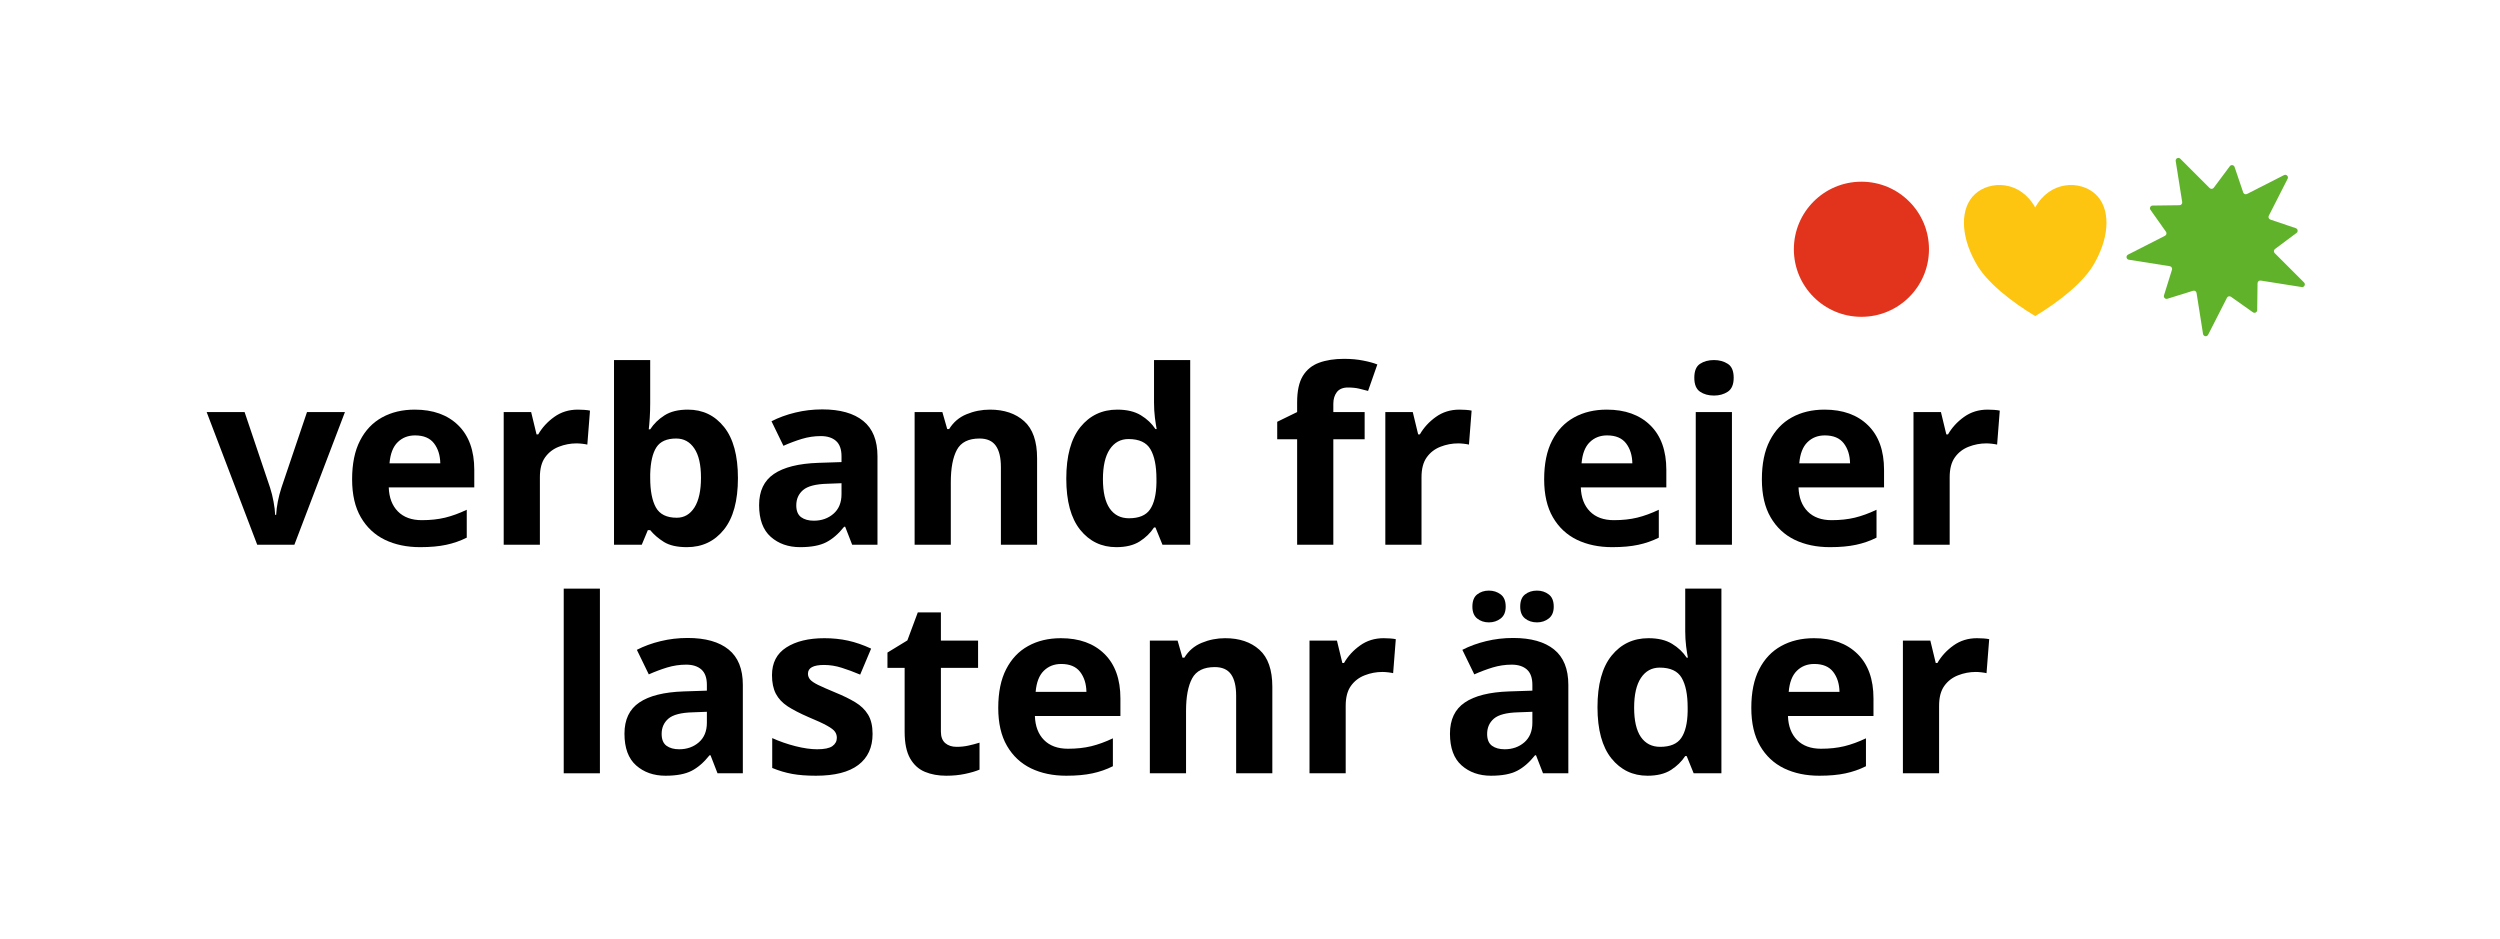
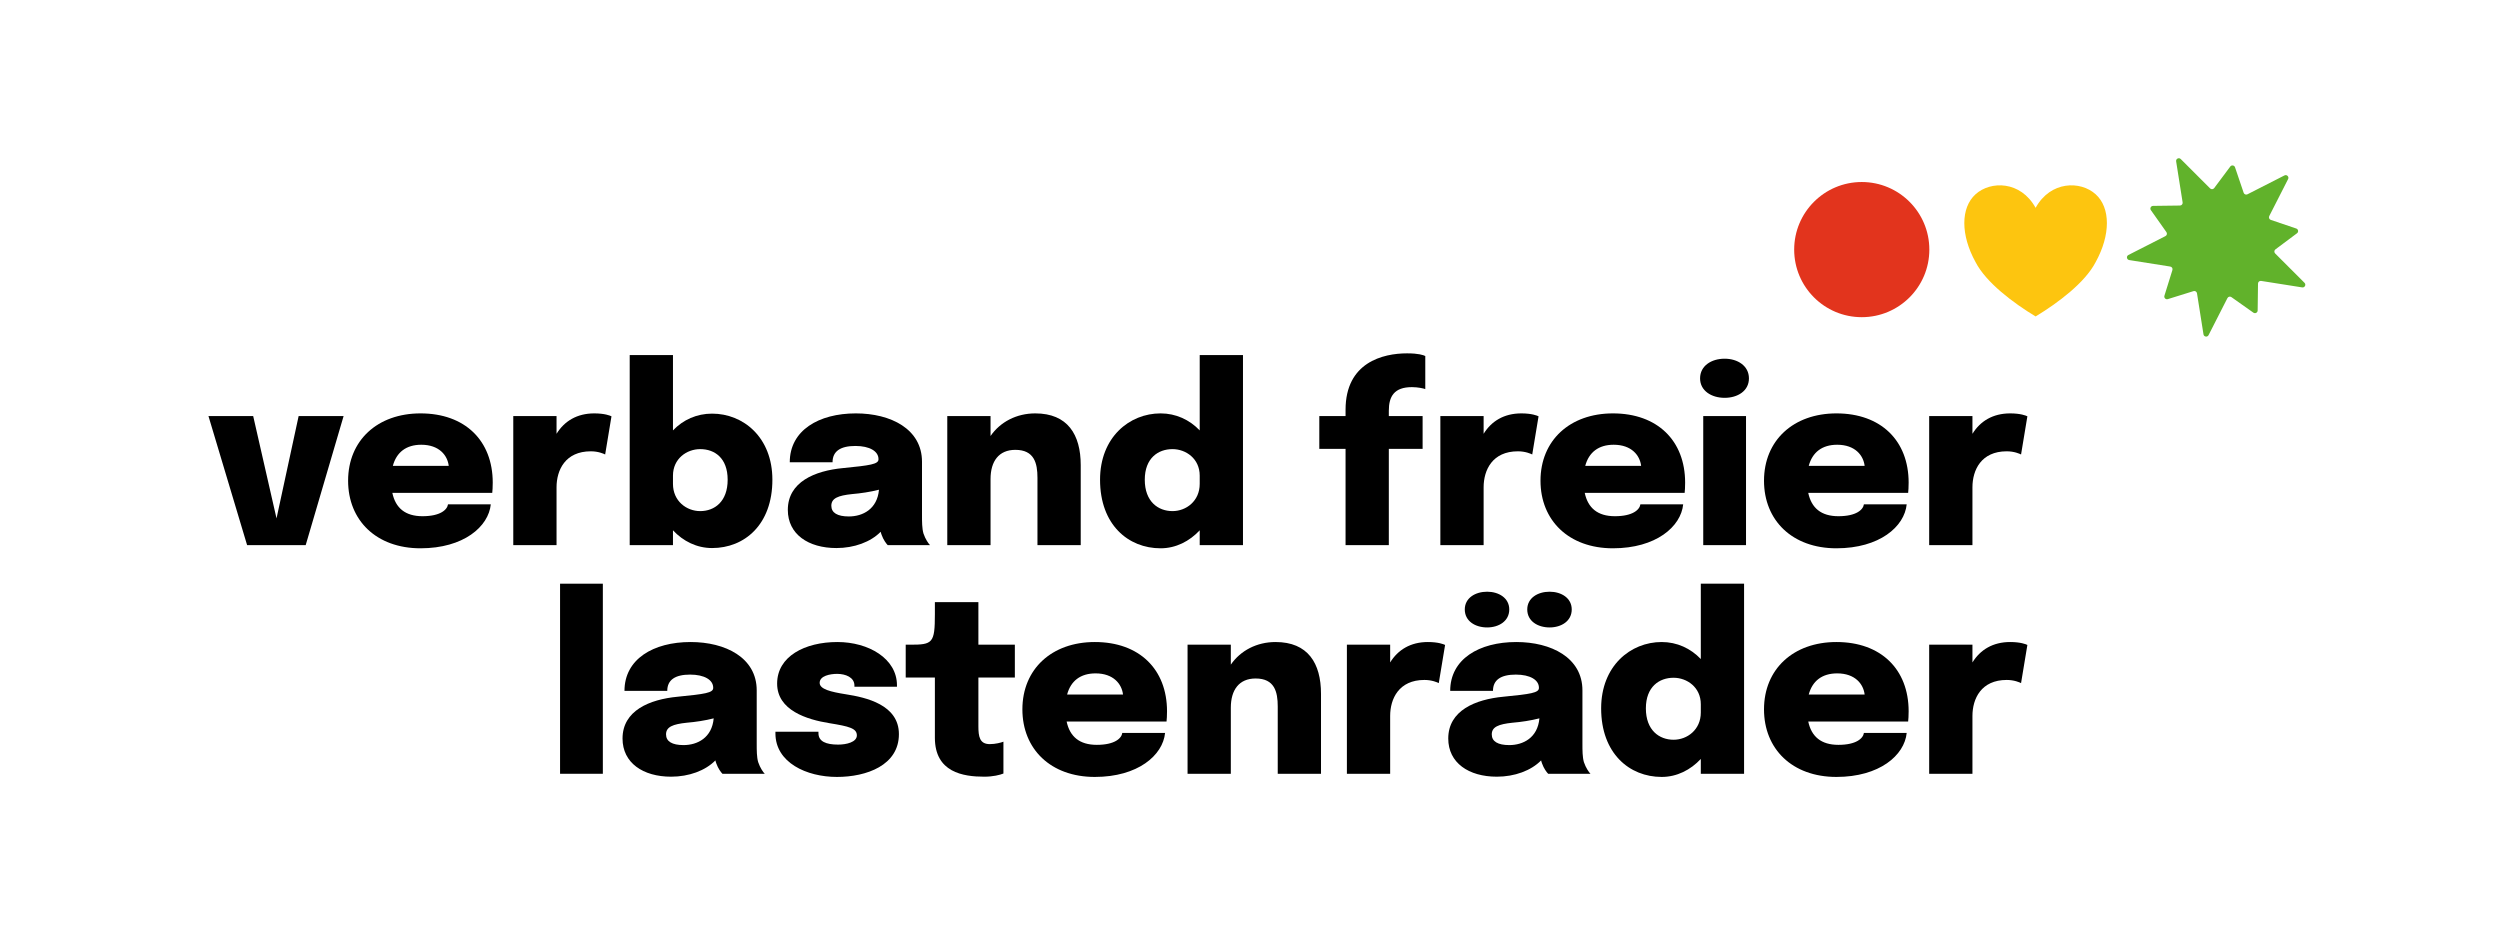
- <svg xmlns="http://www.w3.org/2000/svg" width="100%" height="100%" viewBox="0 0 3462 1300" version="1.1" xml:space="preserve" style="fill-rule:evenodd;clip-rule:evenodd;stroke-linejoin:round;stroke-miterlimit:2;">
-   <rect id="verbandfreierlastenräder" x="0.765" y="0.209" width="3460.33" height="1299.21" style="fill:none;" />
-   <g transform="matrix(6.73787,0,0,6.73787,-3293.61,-3656.26)">
-     <text x="531.292px" y="654.595px" style="font-family:'Epilogue-ExtraBold', 'Epilogue';font-weight:800;font-size:49.943px;">v<tspan x="558.936px " y="654.595px ">e</tspan>rband fr<tspan x="803.932px " y="654.595px ">e</tspan>ier</text>
-     <g transform="matrix(49.9432,0,0,49.9432,906.365,701.572)" />
-     <text x="600.788px" y="701.572px" style="font-family:'Epilogue-ExtraBold', 'Epilogue';font-weight:800;font-size:49.943px;">l<tspan x="615.072px 646.736px 674.404px 697.478px " y="701.572px 701.572px 701.572px 701.572px ">aste</tspan>nr<tspan x="784.729px " y="701.572px ">ä</tspan>der</text>
+ <svg xmlns="http://www.w3.org/2000/svg" width="100%" height="100%" viewBox="0 0 3461 1300" version="1.1" xml:space="preserve" style="fill-rule:evenodd;clip-rule:evenodd;stroke-linejoin:round;stroke-miterlimit:2;">
+   <rect id="verbandfreierlastenräder" x="0.496" y="0.583" width="3460.33" height="1299.21" style="fill:none;" />
+   <g transform="matrix(6.73787,0,0,6.73787,-3293.88,-3655.89)">
+     <g transform="matrix(49.9432,0,0,49.9432,531.292,654.595)">
+       <path d="M0.564,-0.531l-0.185,-0l-0.091,0.421l-0.096,-0.421l-0.184,-0l0.159,0.531l0.241,-0l0.156,-0.531Z" style="fill-rule:nonzero;" />
+     </g>
+     <g transform="matrix(49.9432,0,0,49.9432,558.936,654.595)">
+       <path d="M0.616,-0.168l-0.176,-0c-0.003,0.022 -0.031,0.049 -0.105,0.049c-0.071,0 -0.111,-0.034 -0.124,-0.096l0.411,0c0.001,-0.008 0.002,-0.024 0.002,-0.042c-0,-0.173 -0.114,-0.285 -0.297,-0.285c-0.177,0 -0.298,0.111 -0.298,0.277c0,0.163 0.116,0.278 0.298,0.278c0.177,-0 0.28,-0.089 0.289,-0.181Zm-0.286,-0.245c0.074,0 0.108,0.044 0.113,0.087l-0.23,-0c0.015,-0.056 0.055,-0.087 0.117,-0.087Z" style="fill-rule:nonzero;" />
+     </g>
+     <g transform="matrix(49.9432,0,0,49.9432,591.524,654.595)">
+       <path d="M0.056,-0l0.178,-0l0,-0.238c0,-0.071 0.036,-0.148 0.141,-0.148c0.031,0 0.053,0.01 0.059,0.013l0.026,-0.157c-0.006,-0.003 -0.028,-0.012 -0.071,-0.012c-0.071,0 -0.123,0.032 -0.155,0.084l0,-0.073l-0.178,-0l-0,0.531Z" style="fill-rule:nonzero;" />
+     </g>
+     <g transform="matrix(49.9432,0,0,49.9432,615.446,654.595)">
+       <path d="M0.056,-0l0.178,-0l0,-0.061c0.042,0.045 0.098,0.073 0.161,0.073c0.133,0 0.248,-0.096 0.248,-0.281c0,-0.175 -0.12,-0.272 -0.248,-0.272c-0.063,-0 -0.119,0.025 -0.161,0.069l0,-0.31l-0.178,0l-0,0.782Zm0.29,-0.395c0.06,-0 0.113,0.037 0.113,0.126c0,0.09 -0.054,0.129 -0.113,0.129c-0.056,0 -0.112,-0.041 -0.112,-0.112l0,-0.034c0,-0.07 0.057,-0.109 0.112,-0.109Z" style="fill-rule:nonzero;" />
+     </g>
+     <g transform="matrix(49.9432,0,0,49.9432,649.033,654.595)">
+       <path d="M0.234,0.012c0.073,-0 0.141,-0.025 0.182,-0.067c0.001,0.004 0.002,0.008 0.004,0.013c0.007,0.02 0.019,0.036 0.025,0.042l0.174,0c-0.006,-0.006 -0.019,-0.024 -0.027,-0.048c-0.006,-0.021 -0.006,-0.048 -0.006,-0.077l-0,-0.218c-0,-0.135 -0.129,-0.199 -0.272,-0.199c-0.153,0 -0.272,0.07 -0.272,0.201l0.176,0c0,-0.045 0.032,-0.067 0.094,-0.067c0.059,-0 0.095,0.022 0.095,0.054l-0,0.001c-0,0.02 -0.034,0.025 -0.146,0.036c-0.116,0.011 -0.227,0.057 -0.227,0.172c0,0.1 0.084,0.157 0.2,0.157Zm0.051,-0.13c-0.047,-0 -0.072,-0.015 -0.072,-0.044c0,-0.031 0.028,-0.042 0.085,-0.048c0.036,-0.003 0.076,-0.009 0.111,-0.018c-0.007,0.08 -0.067,0.11 -0.124,0.11Z" style="fill-rule:nonzero;" />
+     </g>
+     <g transform="matrix(49.9432,0,0,49.9432,680.697,654.595)">
+       <path d="M0.056,-0l0.178,-0l-0,-0.272c-0,-0.073 0.034,-0.12 0.102,-0.12c0.078,-0 0.091,0.055 0.091,0.115l0,0.277l0.178,-0l0,-0.329c0,-0.126 -0.054,-0.213 -0.187,-0.213c-0.077,0 -0.144,0.035 -0.184,0.093l-0,-0.082l-0.178,-0l-0,0.531Z" style="fill-rule:nonzero;" />
+     </g>
+     <g transform="matrix(49.9432,0,0,49.9432,713.435,654.595)">
+       <path d="M0.278,0.013c0.063,-0 0.119,-0.029 0.161,-0.074l-0,0.061l0.178,-0l0,-0.782l-0.178,0l-0,0.31c-0.042,-0.044 -0.098,-0.07 -0.161,-0.07c-0.128,0 -0.249,0.098 -0.249,0.273c0,0.185 0.116,0.282 0.249,0.282Zm0.049,-0.153c-0.059,0 -0.114,-0.039 -0.114,-0.129c0,-0.089 0.055,-0.126 0.114,-0.126c0.055,-0 0.112,0.039 0.112,0.109l-0,0.034c-0,0.071 -0.056,0.112 -0.112,0.112Z" style="fill-rule:nonzero;" />
+     </g>
+     <g transform="matrix(49.9432,0,0,49.9432,759.383,654.595)">
+       <path d="M0.119,-0l0.178,-0l0,-0.396l0.139,-0l-0,-0.135l-0.139,-0l0,-0.022c0,-0.059 0.022,-0.097 0.095,-0.097c0.024,0 0.047,0.005 0.055,0.008l0,-0.136c-0.008,-0.004 -0.028,-0.011 -0.075,-0.011c-0.099,0 -0.253,0.037 -0.253,0.232l0,0.026l-0.108,-0l-0,0.135l0.108,-0l0,0.396Z" style="fill-rule:nonzero;" />
+     </g>
+     <g transform="matrix(49.9432,0,0,49.9432,782.007,654.595)">
+       <path d="M0.056,-0l0.178,-0l0,-0.238c0,-0.071 0.036,-0.148 0.141,-0.148c0.031,0 0.053,0.01 0.059,0.013l0.026,-0.157c-0.006,-0.003 -0.028,-0.012 -0.071,-0.012c-0.071,0 -0.123,0.032 -0.155,0.084l0,-0.073l-0.178,-0l-0,0.531Z" style="fill-rule:nonzero;" />
+     </g>
+     <g transform="matrix(49.9432,0,0,49.9432,803.932,654.595)">
+       <path d="M0.616,-0.168l-0.176,-0c-0.003,0.022 -0.031,0.049 -0.105,0.049c-0.071,0 -0.111,-0.034 -0.124,-0.096l0.411,0c0.001,-0.008 0.002,-0.024 0.002,-0.042c-0,-0.173 -0.114,-0.285 -0.297,-0.285c-0.177,0 -0.298,0.111 -0.298,0.277c0,0.163 0.116,0.278 0.298,0.278c0.177,-0 0.28,-0.089 0.289,-0.181Zm-0.286,-0.245c0.074,0 0.108,0.044 0.113,0.087l-0.23,-0c0.015,-0.056 0.055,-0.087 0.117,-0.087Z" style="fill-rule:nonzero;" />
+     </g>
+     <g transform="matrix(49.9432,0,0,49.9432,836.52,654.595)">
+       <path d="M0.134,-0.606c0.053,0 0.1,-0.028 0.1,-0.08c0,-0.052 -0.047,-0.081 -0.1,-0.081c-0.054,0 -0.101,0.029 -0.101,0.081c0,0.051 0.047,0.08 0.101,0.08Zm-0.088,0.606l0.176,-0l0,-0.531l-0.176,-0l-0,0.531Z" style="fill-rule:nonzero;" />
+     </g>
+     <g transform="matrix(49.9432,0,0,49.9432,849.855,654.595)">
+       <path d="M0.616,-0.168l-0.176,-0c-0.003,0.022 -0.031,0.049 -0.105,0.049c-0.071,0 -0.111,-0.034 -0.124,-0.096l0.411,0c0.001,-0.008 0.002,-0.024 0.002,-0.042c-0,-0.173 -0.114,-0.285 -0.297,-0.285c-0.177,0 -0.298,0.111 -0.298,0.277c0,0.163 0.116,0.278 0.298,0.278c0.177,-0 0.28,-0.089 0.289,-0.181Zm-0.286,-0.245c0.074,0 0.108,0.044 0.113,0.087l-0.23,-0c0.015,-0.056 0.055,-0.087 0.117,-0.087Z" style="fill-rule:nonzero;" />
+     </g>
+     <g transform="matrix(49.9432,0,0,49.9432,882.443,654.595)">
+       <path d="M0.056,-0l0.178,-0l0,-0.238c0,-0.071 0.036,-0.148 0.141,-0.148c0.031,0 0.053,0.01 0.059,0.013l0.026,-0.157c-0.006,-0.003 -0.028,-0.012 -0.071,-0.012c-0.071,0 -0.123,0.032 -0.155,0.084l0,-0.073l-0.178,-0l-0,0.531Z" style="fill-rule:nonzero;" />
+     </g>
+     <g transform="matrix(49.9432,0,0,49.9432,600.788,701.572)">
+       <rect x="0.063" y="-0.782" width="0.176" height="0.782" style="fill-rule:nonzero;" />
+     </g>
+     <g transform="matrix(49.9432,0,0,49.9432,615.072,701.572)">
+       <path d="M0.234,0.012c0.073,-0 0.141,-0.025 0.182,-0.067c0.001,0.004 0.002,0.008 0.004,0.013c0.007,0.02 0.019,0.036 0.025,0.042l0.174,0c-0.006,-0.006 -0.019,-0.024 -0.027,-0.048c-0.006,-0.021 -0.006,-0.048 -0.006,-0.077l-0,-0.218c-0,-0.135 -0.129,-0.199 -0.272,-0.199c-0.153,0 -0.272,0.07 -0.272,0.201l0.176,0c0,-0.045 0.032,-0.067 0.094,-0.067c0.059,-0 0.095,0.022 0.095,0.054l-0,0.001c-0,0.02 -0.034,0.025 -0.146,0.036c-0.116,0.011 -0.227,0.057 -0.227,0.172c0,0.1 0.084,0.157 0.2,0.157Zm0.051,-0.13c-0.047,-0 -0.072,-0.015 -0.072,-0.044c0,-0.031 0.028,-0.042 0.085,-0.048c0.036,-0.003 0.076,-0.009 0.111,-0.018c-0.007,0.08 -0.067,0.11 -0.124,0.11Z" style="fill-rule:nonzero;" />
+     </g>
+     <g transform="matrix(49.9432,0,0,49.9432,646.736,701.572)">
+       <path d="M0.282,0.013c0.122,-0 0.255,-0.048 0.255,-0.176c-0,-0.121 -0.135,-0.151 -0.218,-0.164c-0.063,-0.01 -0.108,-0.021 -0.108,-0.047c-0,-0.029 0.043,-0.037 0.072,-0.037c0.034,-0 0.071,0.014 0.071,0.048l0,0.005l0.175,0l0,-0.006c0,-0.11 -0.117,-0.178 -0.245,-0.178c-0.134,0 -0.248,0.059 -0.248,0.171c0,0.11 0.122,0.148 0.216,0.163c0.08,0.013 0.112,0.021 0.112,0.05c0,0.028 -0.043,0.038 -0.077,0.038c-0.05,0 -0.081,-0.013 -0.081,-0.047l0,-0.006l-0.177,0l0,0.007c0,0.12 0.128,0.179 0.253,0.179Z" style="fill-rule:nonzero;" />
+     </g>
+     <g transform="matrix(49.9432,0,0,49.9432,674.404,701.572)">
+       <path d="M0.334,0.012c0.036,0 0.064,-0.007 0.079,-0.013l-0,-0.131c-0.01,0.004 -0.033,0.01 -0.056,0.01c-0.042,-0 -0.047,-0.031 -0.047,-0.074l0,-0.2l0.15,-0l0,-0.135l-0.15,-0l0,-0.175l-0.179,0l0,0.049c0,0.12 -0.009,0.126 -0.102,0.126l-0.018,-0l-0,0.135l0.12,-0l0,0.248c0,0.142 0.116,0.16 0.203,0.16Z" style="fill-rule:nonzero;" />
+     </g>
+     <g transform="matrix(49.9432,0,0,49.9432,697.478,701.572)">
+       <path d="M0.616,-0.168l-0.176,-0c-0.003,0.022 -0.031,0.049 -0.105,0.049c-0.071,0 -0.111,-0.034 -0.124,-0.096l0.411,0c0.001,-0.008 0.002,-0.024 0.002,-0.042c-0,-0.173 -0.114,-0.285 -0.297,-0.285c-0.177,0 -0.298,0.111 -0.298,0.277c0,0.163 0.116,0.278 0.298,0.278c0.177,-0 0.28,-0.089 0.289,-0.181Zm-0.286,-0.245c0.074,0 0.108,0.044 0.113,0.087l-0.23,-0c0.015,-0.056 0.055,-0.087 0.117,-0.087Z" style="fill-rule:nonzero;" />
+     </g>
+     <g transform="matrix(49.9432,0,0,49.9432,730.066,701.572)">
+       <path d="M0.056,-0l0.178,-0l-0,-0.272c-0,-0.073 0.034,-0.12 0.102,-0.12c0.078,-0 0.091,0.055 0.091,0.115l0,0.277l0.178,-0l0,-0.329c0,-0.126 -0.054,-0.213 -0.187,-0.213c-0.077,0 -0.144,0.035 -0.184,0.093l-0,-0.082l-0.178,-0l-0,0.531Z" style="fill-rule:nonzero;" />
+     </g>
+     <g transform="matrix(49.9432,0,0,49.9432,762.804,701.572)">
+       <path d="M0.056,-0l0.178,-0l0,-0.238c0,-0.071 0.036,-0.148 0.141,-0.148c0.031,0 0.053,0.01 0.059,0.013l0.026,-0.157c-0.006,-0.003 -0.028,-0.012 -0.071,-0.012c-0.071,0 -0.123,0.032 -0.155,0.084l0,-0.073l-0.178,-0l-0,0.531Z" style="fill-rule:nonzero;" />
+     </g>
+     <g transform="matrix(49.9432,0,0,49.9432,784.729,701.572)">
+       <path d="M0.194,-0.602c0.048,0 0.091,-0.026 0.091,-0.074c0,-0.047 -0.043,-0.073 -0.091,-0.073c-0.049,-0 -0.092,0.026 -0.092,0.073c0,0.048 0.043,0.074 0.092,0.074Zm0.257,0c0.048,0 0.091,-0.026 0.091,-0.074c0,-0.047 -0.043,-0.073 -0.091,-0.073c-0.049,-0 -0.092,0.026 -0.092,0.073c0,0.048 0.043,0.074 0.092,0.074Zm-0.217,0.614c0.073,-0 0.141,-0.025 0.182,-0.067c0.001,0.004 0.002,0.008 0.004,0.013c0.007,0.02 0.019,0.036 0.025,0.042l0.174,-0c-0.006,-0.006 -0.019,-0.024 -0.027,-0.048c-0.006,-0.021 -0.006,-0.048 -0.006,-0.077l-0,-0.218c-0,-0.135 -0.129,-0.199 -0.272,-0.199c-0.153,0 -0.272,0.07 -0.272,0.201l0.176,0c0,-0.045 0.032,-0.067 0.094,-0.067c0.059,-0 0.095,0.022 0.095,0.054l-0,0.001c-0,0.02 -0.034,0.025 -0.146,0.036c-0.116,0.011 -0.227,0.057 -0.227,0.172c0,0.1 0.084,0.157 0.2,0.157Zm0.051,-0.13c-0.047,-0 -0.072,-0.015 -0.072,-0.044c0,-0.031 0.028,-0.042 0.085,-0.048c0.036,-0.003 0.076,-0.009 0.111,-0.018c-0.007,0.08 -0.067,0.11 -0.124,0.11Z" style="fill-rule:nonzero;" />
+     </g>
+     <g transform="matrix(49.9432,0,0,49.9432,816.393,701.572)">
+       <path d="M0.278,0.013c0.063,-0 0.119,-0.029 0.161,-0.074l-0,0.061l0.178,-0l0,-0.782l-0.178,0l-0,0.31c-0.042,-0.044 -0.098,-0.07 -0.161,-0.07c-0.128,0 -0.249,0.098 -0.249,0.273c0,0.185 0.116,0.282 0.249,0.282Zm0.049,-0.153c-0.059,0 -0.114,-0.039 -0.114,-0.129c0,-0.089 0.055,-0.126 0.114,-0.126c0.055,-0 0.112,0.039 0.112,0.109l-0,0.034c-0,0.071 -0.056,0.112 -0.112,0.112Z" style="fill-rule:nonzero;" />
+     </g>
+     <g transform="matrix(49.9432,0,0,49.9432,849.855,701.572)">
+       <path d="M0.616,-0.168l-0.176,-0c-0.003,0.022 -0.031,0.049 -0.105,0.049c-0.071,0 -0.111,-0.034 -0.124,-0.096l0.411,0c0.001,-0.008 0.002,-0.024 0.002,-0.042c-0,-0.173 -0.114,-0.285 -0.297,-0.285c-0.177,0 -0.298,0.111 -0.298,0.277c0,0.163 0.116,0.278 0.298,0.278c0.177,-0 0.28,-0.089 0.289,-0.181Zm-0.286,-0.245c0.074,0 0.108,0.044 0.113,0.087l-0.23,-0c0.015,-0.056 0.055,-0.087 0.117,-0.087Z" style="fill-rule:nonzero;" />
+     </g>
+     <g transform="matrix(49.9432,0,0,49.9432,882.443,701.572)">
+       <path d="M0.056,-0l0.178,-0l0,-0.238c0,-0.071 0.036,-0.148 0.141,-0.148c0.031,0 0.053,0.01 0.059,0.013l0.026,-0.157c-0.006,-0.003 -0.028,-0.012 -0.071,-0.012c-0.071,0 -0.123,0.032 -0.155,0.084l0,-0.073l-0.178,-0l-0,0.531Z" style="fill-rule:nonzero;" />
+     </g>
  </g>
  <g>
-     <path d="M2671.25,345.169c0,-51.672 -41.889,-93.561 -93.561,-93.561c-51.667,0 -93.556,41.889 -93.556,93.561c-0,51.671 41.889,93.561 93.556,93.561c51.672,-0 93.561,-41.89 93.561,-93.561" style="fill:#e2341d;" />
-     <path d="M2818.35,287.34c20.778,-37.593 62.333,-37.593 83.111,-18.796c20.778,18.796 20.778,56.39 -0,93.984c-14.545,28.195 -51.944,56.39 -83.111,75.187c-31.166,-18.797 -68.566,-46.992 -83.111,-75.187c-20.777,-37.594 -20.777,-75.188 0,-93.984c20.778,-18.797 62.333,-18.797 83.111,18.796Z" style="fill:#fdc50f;" />
-     <path d="M3167.93,247.537l-26.125,51.249c-1.038,2.038 -0.028,4.518 2.135,5.253l35.286,11.953c2.857,0.968 3.457,4.75 1.038,6.556l-29.875,22.3c-1.833,1.363 -2.024,4.038 -0.409,5.653l40.655,40.655c2.568,2.568 0.349,6.919 -3.234,6.351l-56.809,-8.975c-2.257,-0.358 -4.304,1.368 -4.336,3.652l-0.489,37.273c-0.037,3.015 -3.448,4.75 -5.914,3.01l-30.419,-21.509c-1.861,-1.321 -4.466,-0.679 -5.504,1.358l-26.125,51.254c-1.651,3.234 -6.476,2.466 -7.044,-1.121l-8.975,-56.791c-0.358,-2.256 -2.633,-3.675 -4.815,-2.996l-35.589,11.074c-2.885,0.898 -5.592,-1.81 -4.694,-4.695l11.073,-35.584c0.679,-2.182 -0.735,-4.462 -2.992,-4.815l-56.795,-8.98c-3.587,-0.563 -4.355,-5.392 -1.121,-7.039l51.258,-26.13c2.034,-1.037 2.676,-3.638 1.354,-5.504l-21.504,-30.419c-1.745,-2.466 -0.01,-5.877 3.01,-5.914l37.272,-0.488c2.28,-0.028 4.006,-2.08 3.653,-4.337l-8.98,-56.804c-0.567,-3.588 3.787,-5.802 6.351,-3.234l40.655,40.651c1.619,1.619 4.29,1.423 5.658,-0.405l22.296,-29.88c1.809,-2.419 5.587,-1.819 6.555,1.042l11.953,35.282c0.735,2.163 3.22,3.173 5.257,2.135l51.245,-26.12c3.238,-1.652 6.691,1.805 5.044,5.039" style="fill:#61b22b;" />
+     <path d="M2670.98,345.543c-0,-51.672 -41.889,-93.561 -93.561,-93.561c-51.667,0 -93.556,41.889 -93.556,93.561c-0,51.671 41.889,93.561 93.556,93.561c51.672,-0 93.561,-41.89 93.561,-93.561" style="fill:#e2341d;" />
+     <path d="M2818.09,287.714c20.778,-37.593 62.333,-37.593 83.111,-18.796c20.778,18.796 20.778,56.39 -0,93.983c-14.545,28.196 -51.945,56.391 -83.111,75.187c-31.167,-18.796 -68.566,-46.991 -83.111,-75.187c-20.778,-37.593 -20.778,-75.187 0,-93.983c20.778,-18.797 62.333,-18.797 83.111,18.796Z" style="fill:#fdc50f;" />
+     <path d="M3167.66,247.911l-26.124,51.249c-1.038,2.038 -0.028,4.518 2.135,5.253l35.286,11.953c2.857,0.968 3.457,4.75 1.038,6.555l-29.875,22.301c-1.833,1.363 -2.024,4.038 -0.41,5.653l40.655,40.655c2.569,2.568 0.349,6.919 -3.233,6.351l-56.809,-8.975c-2.257,-0.358 -4.304,1.368 -4.337,3.652l-0.488,37.273c-0.037,3.015 -3.448,4.75 -5.914,3.01l-30.419,-21.509c-1.861,-1.322 -4.467,-0.68 -5.504,1.358l-26.125,51.254c-1.652,3.234 -6.477,2.466 -7.044,-1.121l-8.975,-56.791c-0.358,-2.256 -2.634,-3.675 -4.816,-2.996l-35.588,11.073c-2.885,0.898 -5.593,-1.809 -4.695,-4.694l11.074,-35.584c0.679,-2.182 -0.735,-4.462 -2.992,-4.815l-56.795,-8.98c-3.587,-0.563 -4.355,-5.393 -1.122,-7.04l51.259,-26.129c2.033,-1.038 2.675,-3.638 1.354,-5.504l-21.505,-30.419c-1.744,-2.466 -0.009,-5.877 3.011,-5.914l37.272,-0.488c2.28,-0.028 4.006,-2.08 3.653,-4.337l-8.98,-56.804c-0.568,-3.588 3.787,-5.802 6.351,-3.234l40.655,40.65c1.619,1.62 4.29,1.424 5.658,-0.404l22.295,-29.88c1.81,-2.419 5.588,-1.819 6.556,1.042l11.953,35.282c0.735,2.163 3.219,3.173 5.257,2.135l51.245,-26.12c3.238,-1.652 6.69,1.805 5.043,5.039" style="fill:#61b22b;" />
  </g>
</svg>
